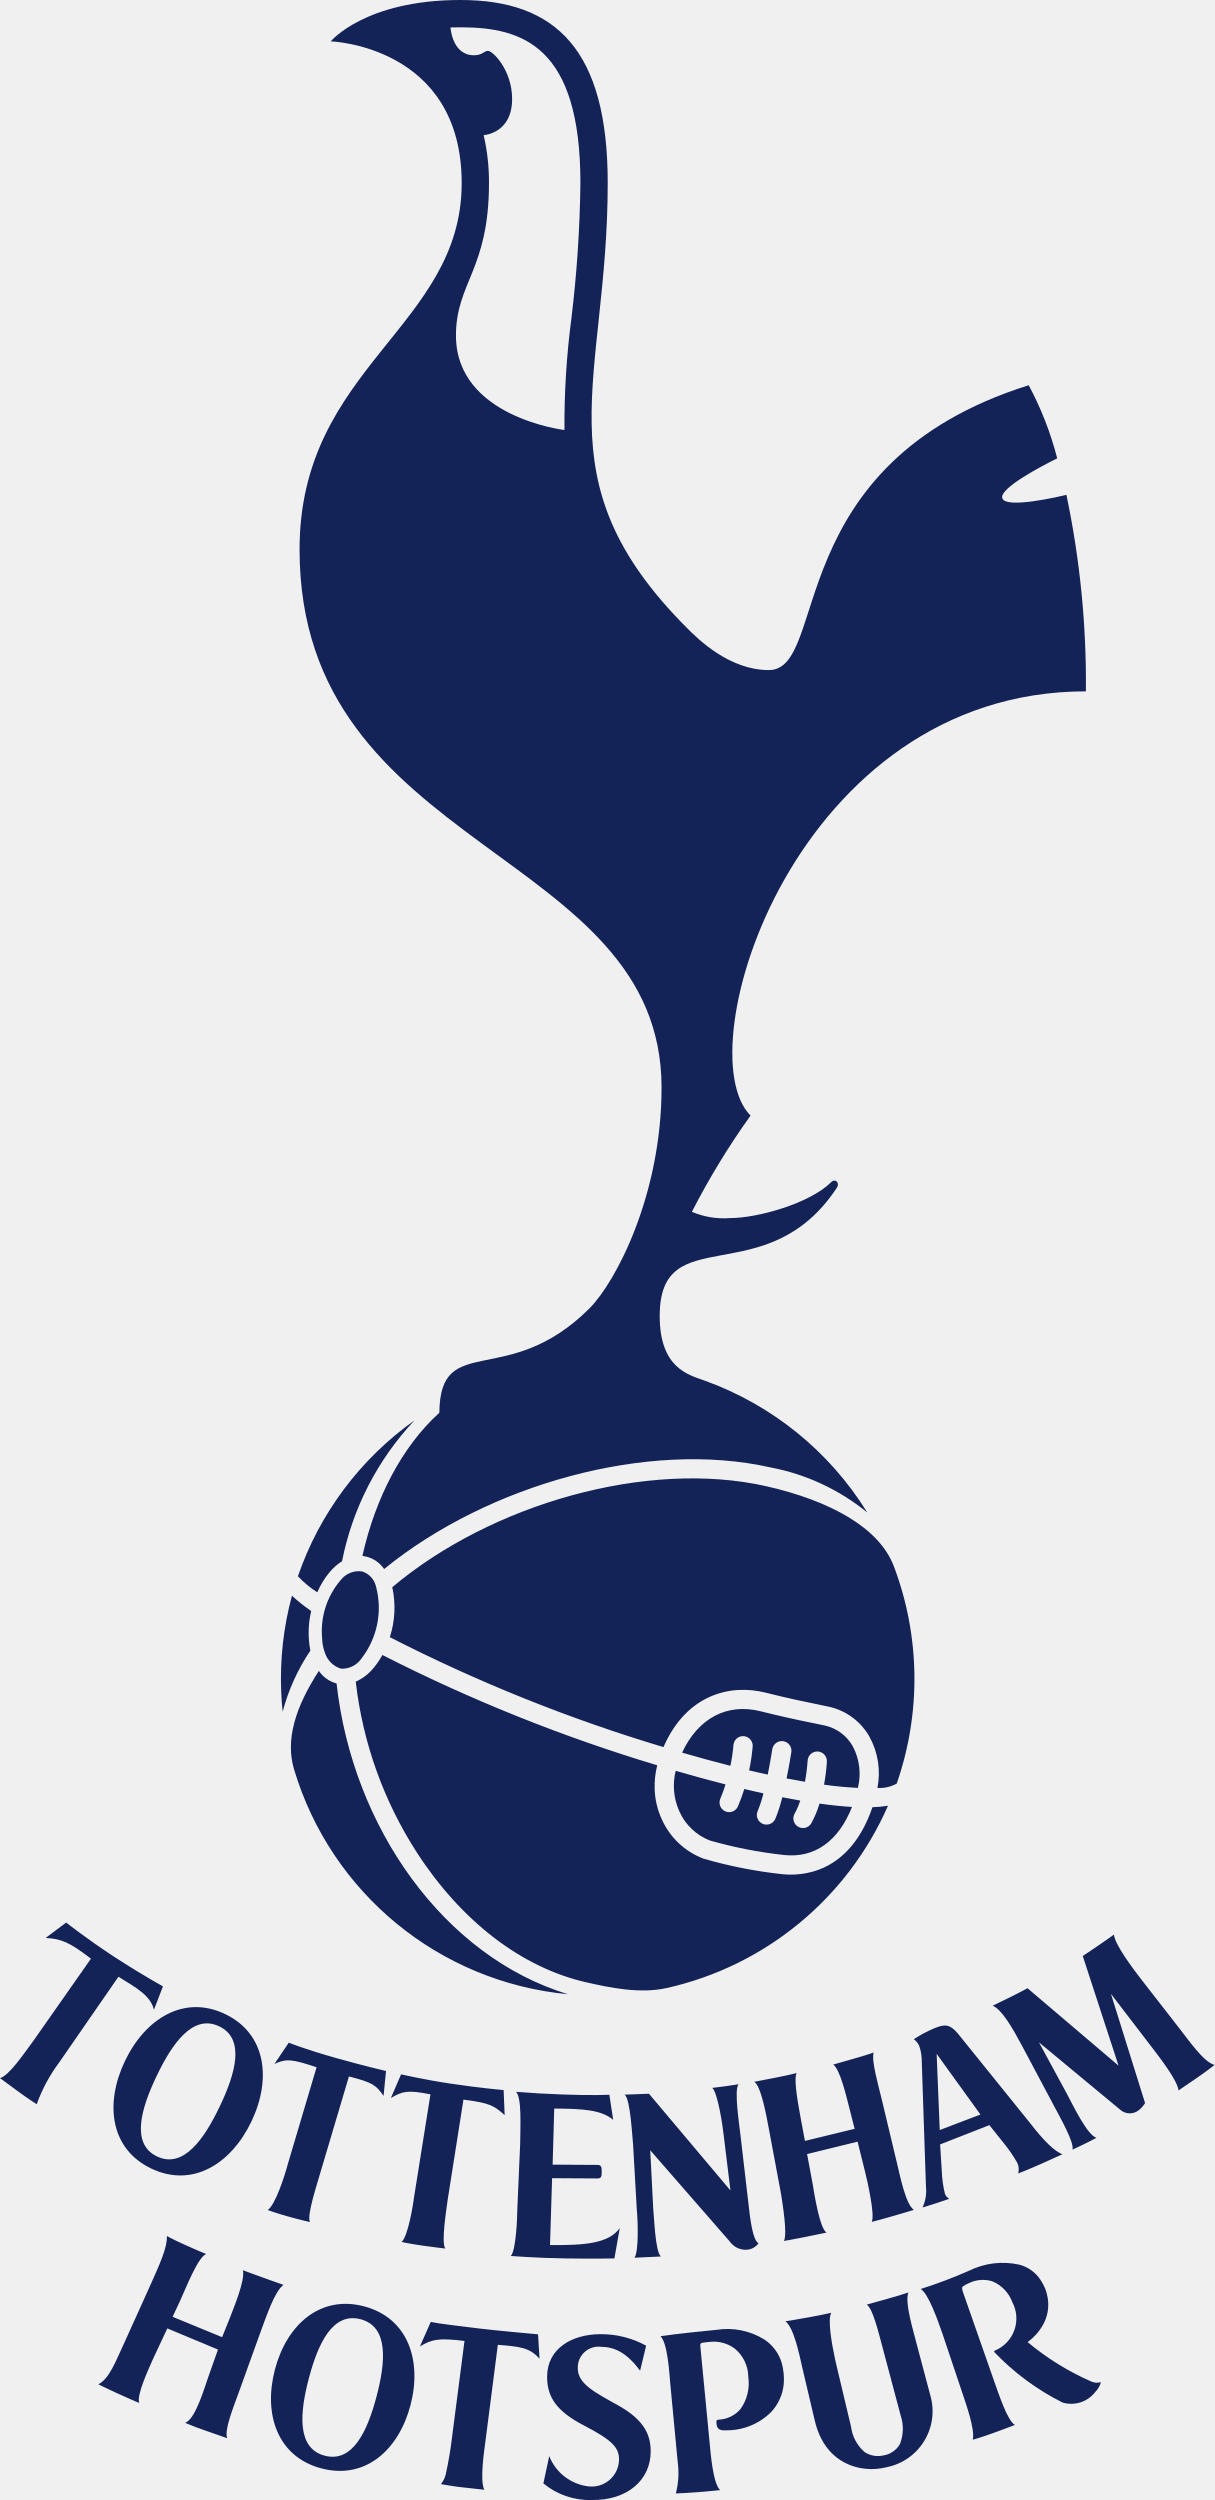
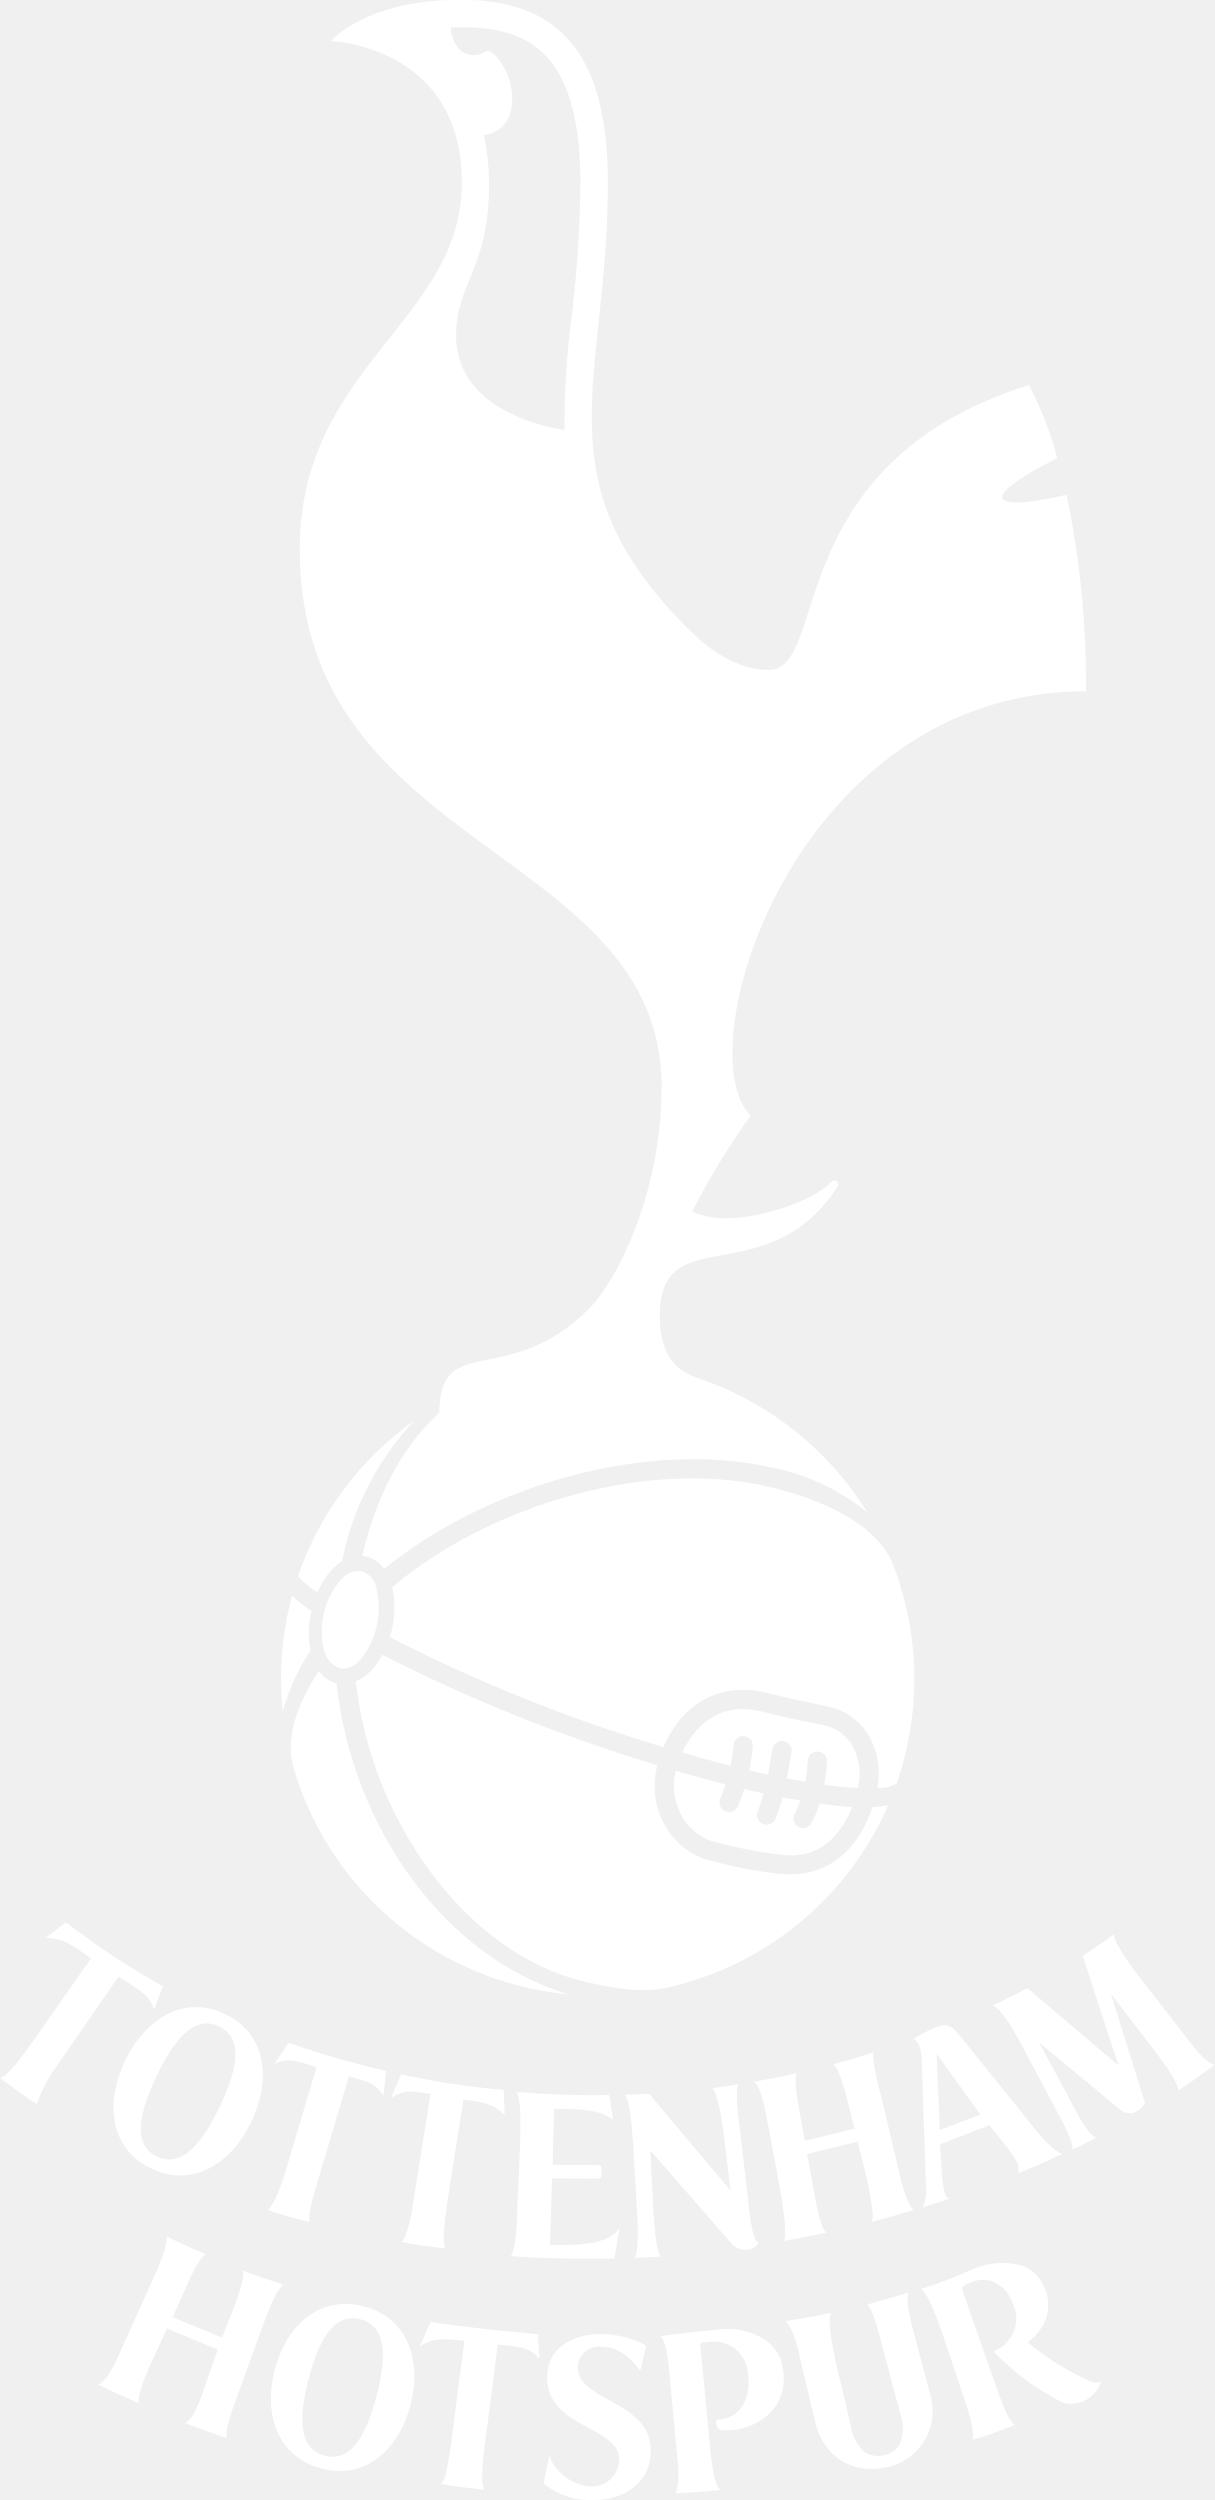
- <svg xmlns="http://www.w3.org/2000/svg" viewBox="0 0 114.63 235.94">
-   <path fill="#132257" d="M34.17 148.305a2.15 2.15 0 0 0-2.002.801 7.4 7.4 0 0 0-1.767 5.521v-.002a4.1 4.1 0 0 0 .273 1.384 2.29 2.29 0 0 0 1.52 1.476 2.22 2.22 0 0 0 1.958-1.016 7.78 7.78 0 0 0 1.335-6.733 1.95 1.95 0 0 0-1.317-1.431m46.792 20.43a5.5 5.5 0 0 0-.476-3.916 4.02 4.02 0 0 0-2.55-1.949l-1.153-.243a105 105 0 0 1-5.004-1.125c-3.175-.794-5.9.661-7.404 3.904 1.547.449 3.07.866 4.555 1.242a15 15 0 0 0 .291-1.971.91.91 0 0 1 1.816.106 17 17 0 0 1-.338 2.296q.442.104.877.204.447.101.88.193c.26-1.278.424-2.365.428-2.386a.91.91 0 0 1 1.8.273c-.015.087-.182 1.175-.45 2.479q.915.177 1.735.315a17 17 0 0 0 .252-1.994.909.909 0 0 1 1.816.087 18 18 0 0 1-.267 2.181 36 36 0 0 0 3.192.304m-16.843 2.223a5.23 5.23 0 0 0 2.866 2.738 42 42 0 0 0 6.998 1.37c2.884.319 5.14-1.287 6.427-4.533-.965-.055-2-.167-3.068-.317a9.4 9.4 0 0 1-.787 1.882.91.91 0 0 1-1.58-.9 7 7 0 0 0 .548-1.268 73 73 0 0 1-1.693-.312 14 14 0 0 1-.646 2.007.91.91 0 1 1-1.667-.728 12 12 0 0 0 .532-1.646l-.875-.195q-.461-.106-.93-.216a17 17 0 0 1-.593 1.628.908.908 0 1 1-1.673-.707c.193-.458.356-.915.495-1.354-1.532-.388-3.106-.82-4.702-1.285a5.84 5.84 0 0 0 .348 3.836m20.231-23.159c-1.375-3.608-5.976-6.164-12.039-7.536-11.203-2.534-25.924 1.651-35.29 9.53a9.03 9.03 0 0 1-.23 4.716 153 153 0 0 0 25.824 10.374c2.178-5.004 6.352-5.958 9.605-5.145 2.331.582 3.83.886 4.925 1.107l1.204.255a5.85 5.85 0 0 1 3.718 2.82 7.18 7.18 0 0 1 .743 4.817 3.3 3.3 0 0 0 1.818-.41 30.04 30.04 0 0 0-.278-20.528m-10.567 29.074a43.3 43.3 0 0 1-7.392-1.46 7.03 7.03 0 0 1-3.922-3.689 7.4 7.4 0 0 1-.684-2.836 8.2 8.2 0 0 1 .24-2.287 156 156 0 0 1-25.937-10.409 7.4 7.4 0 0 1-.824 1.215 4.64 4.64 0 0 1-1.689 1.303 37.6 37.6 0 0 0 5.768 16.124c4.173 6.445 9.857 10.862 15.998 12.251 2.177.492 5.023 1.104 7.567.54a29.93 29.93 0 0 0 20.897-17.208 11 11 0 0 1-1.467.142c-2.154 6.301-6.683 6.521-8.555 6.314m-43.838-26.597a7.7 7.7 0 0 1 1.154-1.893 5 5 0 0 1 1.182-1.04 27.06 27.06 0 0 1 6.83-13.287 30 30 0 0 0-10.994 14.703 9.4 9.4 0 0 0 1.828 1.517m-.578 1.765a17 17 0 0 1-1.813-1.442 29.9 29.9 0 0 0-1.015 9.061q.039.948.135 1.881a19.2 19.2 0 0 1 2.616-5.765 8.9 8.9 0 0 1 .077-3.735m2.395 6.837a2.92 2.92 0 0 1-1.668-1.186c-2.229 3.435-3.167 6.507-2.349 9.266a29.92 29.92 0 0 0 25.858 21.249c-11.684-3.548-20.329-15.721-21.84-29.329M46.148 17.282a19.5 19.5 0 0 0-.504-4.528s2.688-.141 2.688-3.414c0-2.696-1.799-4.536-2.282-4.536-.39 0-.485.412-1.328.412-2.055 0-2.206-2.624-2.206-2.624q.456-.016.938-.016c5.881 0 11.323 1.782 11.323 14.706a117 117 0 0 1-.852 12.784 77 77 0 0 0-.654 10.517s-10.24-1.206-10.24-8.91c0-5.002 3.117-6.219 3.117-14.391m16.287 85.37c0 10.114-4.314 18.338-6.807 20.831-7.722 7.723-14.095 2.099-14.164 9.849-3.504 3.174-6.025 8-7.262 13.512a2 2 0 0 1 .228.032 2.88 2.88 0 0 1 1.825 1.2c9.81-7.995 24.913-12.197 36.457-9.587a20.44 20.44 0 0 1 9.141 4.258 30 30 0 0 0-15.369-12.456c-1.522-.545-4.224-1.17-4.224-6.103 0-9.208 10.074-2.049 16.71-12.079.326-.493-.143-.927-.532-.538-2.008 2.007-6.938 3.387-9.547 3.387a7.6 7.6 0 0 1-3.593-.594 72 72 0 0 1 5.534-9.079c-6.16-6.162 4.21-40.038 31.65-40.038a86 86 0 0 0-1.839-18.546c-.653.158-5.823 1.378-6.059.29-.208-.962 3.808-3.05 5.19-3.736a30.8 30.8 0 0 0-2.69-6.9C73.564 43.766 78.29 63.239 72.56 63.239c-3.729 0-6.658-2.904-7.704-3.95-14.048-14.046-7.502-23.341-7.502-42.007C57.355 4.708 52.472 0 43.455 0c-9.019 0-12.239 3.903-12.239 3.903s12.356.4 12.356 13.379c0 13.586-15.3 17.336-15.3 34.572 0 28.692 34.164 28.154 34.164 50.798m-51.779 81.945a86 86 0 0 0 4.722 2.871l-.851 2.204c-.317-1.334-1.64-2.059-3.35-3.116l-5.593 8.09a15.2 15.2 0 0 0-2.121 3.941s-.917-.584-1.756-1.208A223 223 0 0 0 0 196.123c.834-.205 2.274-2.328 3.141-3.504l5.443-7.766c-2.039-1.574-2.835-1.883-4.275-1.957l1.937-1.453s1.862 1.472 4.411 3.154m10.028 6.639c-2.484-1.184-4.44 1.621-5.912 4.706s-2.436 6.39.048 7.576c2.485 1.184 4.449-1.642 5.92-4.726 1.475-3.084 2.428-6.368-.056-7.556m-6.408 13.423c-3.886-1.856-4.4-6.135-2.488-10.142 1.922-4.025 5.584-6.288 9.45-4.44 3.867 1.844 4.41 6.114 2.488 10.141-1.912 4.005-5.565 6.296-9.45 4.441m17.386-10.446c2.627.742 4.766 1.24 4.766 1.24l-.23 2.35c-.703-1.016-1.025-1.265-3.268-1.837l-2.717 9.144c-.22.836-1.305 4.001-.957 4.597 0 0-.756-.16-1.975-.498-1.37-.38-2.013-.637-2.013-.637.7-.463 1.587-3.17 1.875-4.27l2.733-9.203c-2.323-.774-2.863-.829-3.974-.312l1.347-2.006s1.517.613 4.413 1.432m10.839 2.429c2.59.391 5.029.613 5.029.613l.095 2.36c-.965-.86-1.33-1.14-3.887-1.462l-1.48 9.39c-.104.857-.655 4.122-.228 4.665 0 0-.896-.098-2.135-.273s-2-.348-2-.348c.605-.474 1.107-3.567 1.212-4.426l1.517-9.507c-2.215-.442-2.671-.27-3.734.345l.963-2.232s2.07.486 4.648.875m9.602 8.926-.196 6.309c3.307.043 5.573-.165 6.582-1.6l-.506 2.865s-1.832.039-4.514 0c-2.952-.042-5.265-.233-5.265-.233.49-.487.613-3.56.619-4.427l.269-6.191c.01-1.65.162-4.313-.391-4.874 2.396.166 2.09.163 4.292.249 2.88.114 4.515.028 4.515.028l.36 2.366c-1.125-.938-2.81-1.046-5.563-1.063l-.152 5.294 4.228.025c.382.004.407.217.404.64-.004.418-.01.642-.412.637Zm18.473 1.9c.244 2.296.485 3.945 1.008 4.246a1.48 1.48 0 0 1-1.097.607 1.84 1.84 0 0 1-1.624-.788l-7.498-8.601.28 5.47c.093.862.19 4.124.728 4.557l-2.5.115c.435-.537.319-3.645.227-4.506l-.353-6.177c-.093-.861-.253-4.275-.792-4.708l2.292-.083 7.688 9.128-.641-5.253c-.091-.862-.56-3.993-1.076-4.43 0 0 .275-.024 1.208-.15.932-.127 1.272-.195 1.272-.195-.434.539.069 3.748.16 4.61Zm14.09-3.255c.265 1.067.793 3.811 1.58 4.348 0 0-1.189.342-1.91.565-.647.2-2.07.567-2.07.567.336-.592-.413-3.883-.619-4.706l-.713-2.865-4.766 1.17.542 2.913c.156.942.653 4.111 1.295 4.497 0 0-.665.14-2.055.423-1.165.238-1.972.366-1.972.366.355-.592-.123-3.53-.272-4.468l-1.154-6.159c-.21-1.148-.74-4.053-1.376-4.392l1.977-.382c1.362-.265 2.028-.445 2.028-.445-.334.69.257 3.475.418 4.452l.367 1.954 4.69-1.142-.508-1.998c-.275-1.056-.858-3.596-1.51-4.067 0 0 .645-.187 1.95-.556s1.868-.579 1.868-.579c-.26.703.466 3.176.766 4.451Zm7.863-4.653-4.133-5.725.292 7.19Zm.844 1.001-4.651 1.821.162 2.553a10.4 10.4 0 0 0 .297 2.123.9.9 0 0 0 .407.454s-.483.176-1.282.435c-.798.26-1.238.385-1.238.385a3.74 3.74 0 0 0 .32-1.967l-.407-12.106a4.1 4.1 0 0 0-.24-1.199 1.6 1.6 0 0 0-.497-.609 12.3 12.3 0 0 1 1.865-1.004c1.069-.45 1.517-.43 2.296.478l6.824 8.461c1.24 1.615 2.335 2.702 3.049 2.918 0 0-.697.323-2.006.906-1.313.583-2.18.913-2.18.913a1.47 1.47 0 0 0-.084-1 13 13 0 0 0-1.287-1.874Zm19.483-4.389c-.936.631-1.636 1.114-1.636 1.114-.07-.92-1.846-3.197-2.369-3.886l-4.007-5.229 3.222 10.307a2.6 2.6 0 0 1-.565.651 1.364 1.364 0 0 1-1.82-.056l-7.63-6.327 2.67 4.92c.653 1.246 1.912 3.838 2.758 4.093 0 0-.524.282-1.19.606-.664.32-1.068.507-1.068.507.147-.723-1.091-2.875-1.814-4.25l-2.974-5.59c-.9-1.683-1.893-3.396-2.75-3.738.663-.32.862-.42 1.807-.884.787-.389 1.481-.77 1.481-.77l8.594 7.31-3.38-10.349s.453-.307 1.31-.88c.858-.574 1.633-1.144 1.633-1.144.063.927 1.85 3.285 2.502 4.13l3.702 4.761c.785.978 2.251 3.158 3.297 3.41 0 0-.838.663-1.773 1.294M24.93 214.99c.795.291 1.823.648 1.823.648-.865.627-1.662 3.123-2.176 4.478l-1.995 5.536c-.535 1.502-1.445 3.68-1.14 4.456 0 0-1.098-.379-1.987-.695-.759-.27-1.19-.416-1.996-.759.98-.258 1.902-3.512 2.2-4.33l.914-2.583-4.782-1.995-1.383 2.955c-.45 1.027-1.527 3.35-1.272 4.08 0 0-.843-.346-2.08-.914-1.457-.67-1.775-.85-1.775-.85 1.027-.504 1.633-2.159 2.415-3.833l2.502-5.539c.845-1.894 1.608-3.538 1.551-4.62 0 0 .446.267 1.676.82.98.441 1.48.66 2.03.88-.779.311-1.86 3.106-2.434 4.36l-.732 1.566 4.672 1.922.717-1.775c.334-.905 1.492-3.612 1.243-4.54 0 0 .96.348 2.008.732m9.105 3.891c-2.662-.701-4.038 2.352-4.89 5.587s-1.16 6.59 1.503 7.291c2.661.701 4.043-2.374 4.894-5.607.853-3.236 1.157-6.571-1.507-7.271m-3.703 14.076c-4.165-1.096-5.49-5.128-4.385-9.331 1.111-4.223 4.265-7.053 8.41-5.964 4.141 1.091 5.494 5.108 4.384 9.331-1.105 4.202-4.244 7.06-8.409 5.964m11.281 1.486a2.4 2.4 0 0 0 .445-.87 36 36 0 0 0 .614-3.627l1.167-9.017c-2.486-.31-3.116-.132-4.206.514l1.021-2.308c.776.171 2.49.357 4.575.62 1.393.175 5.55.55 5.55.55l.142 2.308c-.917-1.062-1.868-1.155-3.937-1.319l-1.163 9.047c-.104.841-.567 3.764-.108 4.63-.499-.058-1.328-.15-2.02-.22-.719-.073-1.666-.238-2.08-.308m19.797-3.133c.027 2.716-2.18 4.682-5.574 4.631a6.84 6.84 0 0 1-4.552-1.568l.55-2.576a4.56 4.56 0 0 0 3.709 2.858 2.58 2.58 0 0 0 2.88-2.5c.018-1.152-.616-1.847-3.283-3.235-2.554-1.32-3.505-2.636-3.505-4.6 0-2.67 2.325-4.028 5.055-4.03a8.8 8.8 0 0 1 4.29 1.086l-.568 2.358c-1.218-1.625-2.32-2.23-3.65-2.249a1.962 1.962 0 0 0-2.231 2.043c.01 1.465 1.624 2.26 3.802 3.478 2.503 1.4 3.06 2.804 3.077 4.304m12.365-8.313a5.5 5.5 0 0 1 .185 1.008 6 6 0 0 1 .007 1.004 4.5 4.5 0 0 1-1.18 2.62 5.92 5.92 0 0 1-4.25 1.734c-.704.043-.873-.173-.92-.678l-.005-.11s-.015-.197.14-.207l.175-.017a2.86 2.86 0 0 0 1.977-1.016 4.22 4.22 0 0 0 .718-3.014 3.5 3.5 0 0 0-1.27-2.665 3.32 3.32 0 0 0-2.354-.64s-.338.027-.712.084a.216.216 0 0 0-.2.236l.901 9.351c.08.823.303 3.722.98 4.321 0 0-.768.081-2.218.2a42 42 0 0 1-1.964.112 7.7 7.7 0 0 0 .17-3.014l-.699-7.374c-.08-.844-.224-3.738-.913-4.453 0 0 1.851-.274 5.278-.597a6.6 6.6 0 0 1 4.525.916 4.04 4.04 0 0 1 1.63 2.2m14.011 3.014a5.39 5.39 0 0 1-4.16 6.844c-2.37.592-5.783-.277-6.736-4.436l-1.158-4.908c-.307-1.373-.806-3.807-1.603-4.44 0 0 .889-.127 2.285-.388a48 48 0 0 0 2.043-.413c-.366.576.018 2.849.382 4.52l1.48 6.241a3.8 3.8 0 0 0 1.28 2.387 2.3 2.3 0 0 0 1.77.317 2.2 2.2 0 0 0 1.557-1.062 3.94 3.94 0 0 0 .077-2.706l-1.662-6.24c-.455-1.717-.978-3.867-1.54-4.227 0 0 .677-.184 1.96-.55.97-.278 1.549-.447 1.969-.594-.382.939.532 3.818.724 4.644Zm15.144-1.279a1.35 1.35 0 0 0 .973.086 2.1 2.1 0 0 1-.544.935 2.86 2.86 0 0 1-3.077.988 23.4 23.4 0 0 1-6.445-4.763.105.105 0 0 1 .06-.142l.144-.063a3.28 3.28 0 0 0 1.504-4.494 3.4 3.4 0 0 0-1.905-1.983 3 3 0 0 0-2.062.114 3.2 3.2 0 0 0-.731.39s-.112.092.019.477l2.97 8.482c.45 1.25 1.235 3.683 1.945 4.095 0 0-.802.316-2.018.756-1.22.44-1.96.643-1.96.643.248-.946-.688-3.522-.923-4.245l-1.923-5.732c-.48-1.379-1.355-3.857-2.07-4.25a45 45 0 0 0 4.554-1.719 7.18 7.18 0 0 1 4.768-.575 3.42 3.42 0 0 1 1.982 1.42 4.7 4.7 0 0 1 .444.826 4 4 0 0 1 .235.84 3.87 3.87 0 0 1-.475 2.654 4.95 4.95 0 0 1-1.415 1.562 25 25 0 0 0 5.95 3.698" data-source="https://football-logos.cc" />
+ <svg xmlns="http://www.w3.org/2000/svg" id="Calque_1" version="1.1" viewBox="0 0 114.63 235.94">
+   <defs>
+     <style>
+       .st0 {
+         fill: #fff;
+       }
+     </style>
+   </defs>
+   <path class="st0" d="M34.17,148.3c-.76-.11-1.53.19-2,.8-1.32,1.52-1.95,3.52-1.77,5.52h0c.01.47.1.94.27,1.38.23.71.8,1.26,1.52,1.48.79.03,1.53-.35,1.96-1.02,1.46-1.92,1.96-4.4,1.33-6.73-.15-.68-.65-1.22-1.32-1.43M80.96,168.73c.33-1.32.16-2.71-.48-3.92-.54-.98-1.47-1.68-2.55-1.95l-1.15-.24c-1.68-.33-3.35-.71-5-1.12-3.18-.79-5.9.66-7.4,3.9,1.55.45,3.07.87,4.56,1.24.14-.65.24-1.31.29-1.97.05-.5.49-.87.99-.82.48.04.84.45.83.93-.06.77-.17,1.54-.34,2.3.29.07.59.14.88.2.3.07.59.13.88.19.26-1.28.42-2.37.43-2.39.08-.5.54-.84,1.04-.76s.84.54.76,1.04h0c-.01.09-.18,1.18-.45,2.48.61.12,1.19.22,1.74.32.12-.66.21-1.32.25-1.99.02-.5.45-.89.95-.86.5.02.89.45.86.95-.04.73-.13,1.46-.27,2.18,1.06.15,2.12.25,3.19.3M64.12,170.96c.56,1.25,1.59,2.24,2.87,2.74,2.29.65,4.63,1.11,7,1.37,2.88.32,5.14-1.29,6.43-4.53-.96-.05-2-.17-3.07-.32-.19.65-.46,1.29-.79,1.88-.27.43-.83.55-1.25.29-.4-.25-.54-.77-.33-1.19.22-.4.41-.83.55-1.27-.57-.1-1.13-.2-1.69-.31-.16.68-.38,1.36-.65,2.01-.19.47-.72.69-1.18.51s-.69-.72-.51-1.18c0-.02.02-.04.02-.05.22-.54.39-1.09.53-1.65l-.88-.2c-.31-.07-.62-.14-.93-.22-.17.55-.37,1.1-.59,1.63-.2.46-.73.68-1.19.48-.46-.2-.68-.73-.48-1.19.19-.46.36-.91.5-1.35-1.53-.39-3.11-.82-4.7-1.29-.32,1.28-.2,2.63.35,3.84M84.35,147.8c-1.38-3.61-5.98-6.16-12.04-7.54-11.2-2.53-25.92,1.65-35.29,9.53.34,1.56.26,3.19-.23,4.72,8.27,4.24,16.92,7.71,25.82,10.37,2.18-5,6.35-5.96,9.6-5.15,2.33.58,3.83.89,4.93,1.11l1.2.26c1.58.38,2.92,1.4,3.72,2.82.8,1.47,1.06,3.17.74,4.82.63.04,1.26-.1,1.82-.41,2.32-6.66,2.22-13.93-.28-20.53M73.78,176.87c-2.5-.27-4.98-.76-7.39-1.46-1.75-.66-3.16-1.99-3.92-3.69-.41-.89-.65-1.85-.68-2.84-.03-.77.05-1.54.24-2.29-8.94-2.69-17.62-6.17-25.94-10.41-.23.43-.51.84-.82,1.21-.45.56-1.03,1.01-1.69,1.3.66,5.75,2.63,11.26,5.77,16.12,4.17,6.45,9.86,10.86,16,12.25,2.18.49,5.02,1.1,7.57.54,9.31-2.08,17.07-8.47,20.9-17.21-.49.08-.98.13-1.47.14-2.15,6.3-6.68,6.52-8.56,6.31M29.95,150.28c.29-.68.68-1.32,1.15-1.89.34-.41.74-.76,1.18-1.04.98-4.98,3.35-9.59,6.83-13.29-5.11,3.63-8.96,8.77-10.99,14.7.54.58,1.16,1.09,1.83,1.52M29.37,152.04c-.64-.44-1.24-.92-1.81-1.44-.8,2.95-1.14,6.01-1.01,9.06.03.63.07,1.26.14,1.88.55-2.05,1.43-4,2.62-5.76-.24-1.24-.21-2.51.08-3.74M31.76,158.88c-.68-.18-1.27-.6-1.67-1.19-2.23,3.43-3.17,6.51-2.35,9.27,3.48,11.69,13.71,20.1,25.86,21.25-11.68-3.55-20.33-15.72-21.84-29.33M46.15,17.28c0-1.52-.16-3.04-.5-4.53,0,0,2.69-.14,2.69-3.41,0-2.7-1.8-4.54-2.28-4.54-.39,0-.49.41-1.33.41-2.06,0-2.21-2.62-2.21-2.62.3-.01.62-.02.94-.02,5.88,0,11.32,1.78,11.32,14.71-.05,4.27-.33,8.54-.85,12.78-.46,3.49-.68,7-.65,10.52,0,0-10.24-1.21-10.24-8.91,0-5,3.12-6.22,3.12-14.39M62.43,102.65c0,10.11-4.31,18.34-6.81,20.83-7.72,7.72-14.1,2.1-14.16,9.85-3.5,3.17-6.03,8-7.26,13.51.08,0,.15.02.23.03.74.14,1.4.58,1.83,1.2,9.81-7.99,24.91-12.2,36.46-9.59,3.35.63,6.5,2.1,9.14,4.26-3.57-5.77-8.99-10.16-15.37-12.46-1.52-.54-4.22-1.17-4.22-6.1,0-9.21,10.07-2.05,16.71-12.08.33-.49-.14-.93-.53-.54-2.01,2.01-6.94,3.39-9.55,3.39-1.23.1-2.46-.11-3.59-.59,1.62-3.16,3.47-6.19,5.53-9.08-6.16-6.16,4.21-40.04,31.65-40.04.06-6.23-.56-12.45-1.84-18.55-.65.16-5.82,1.38-6.06.29-.21-.96,3.81-3.05,5.19-3.74-.62-2.4-1.52-4.72-2.69-6.9-23.52,7.41-18.79,26.88-24.52,26.88-3.73,0-6.66-2.9-7.7-3.95-14.05-14.05-7.5-23.34-7.5-42.01,0-12.57-4.88-17.28-13.9-17.28s-12.24,3.9-12.24,3.9c0,0,12.36.4,12.36,13.38s-15.3,17.34-15.3,34.57c0,28.69,34.16,28.15,34.16,50.8M10.66,184.6c1.54,1.01,3.12,1.96,4.72,2.87l-.85,2.2c-.32-1.33-1.64-2.06-3.35-3.12l-5.59,8.09c-.9,1.2-1.61,2.53-2.12,3.94,0,0-.92-.58-1.76-1.21-.57-.42-1.14-.84-1.71-1.26.83-.21,2.27-2.33,3.14-3.5l5.44-7.77c-2.04-1.57-2.84-1.88-4.28-1.96l1.94-1.45s1.86,1.47,4.41,3.15M20.68,191.24c-2.48-1.18-4.44,1.62-5.91,4.71s-2.44,6.39.05,7.58c2.49,1.18,4.45-1.64,5.92-4.73,1.48-3.08,2.43-6.37-.06-7.56M14.28,204.66c-3.89-1.86-4.4-6.13-2.49-10.14,1.92-4.02,5.58-6.29,9.45-4.44,3.87,1.84,4.41,6.11,2.49,10.14-1.91,4.01-5.57,6.3-9.45,4.44M31.66,194.21c2.63.74,4.77,1.24,4.77,1.24l-.23,2.35c-.7-1.02-1.03-1.26-3.27-1.84l-2.72,9.14c-.22.84-1.31,4-.96,4.6,0,0-.76-.16-1.98-.5-1.37-.38-2.01-.64-2.01-.64.7-.46,1.59-3.17,1.88-4.27l2.73-9.2c-2.32-.77-2.86-.83-3.97-.31l1.35-2.01s1.52.61,4.41,1.43M42.5,196.64c2.59.39,5.03.61,5.03.61l.1,2.36c-.97-.86-1.33-1.14-3.89-1.46l-1.48,9.39c-.1.86-.65,4.12-.23,4.66,0,0-.9-.1-2.13-.27s-2-.35-2-.35c.6-.47,1.11-3.57,1.21-4.43l1.52-9.51c-2.22-.44-2.67-.27-3.73.35l.96-2.23s2.07.49,4.65.88M52.1,205.57l-.2,6.31c3.31.04,5.57-.16,6.58-1.6l-.51,2.87s-1.83.04-4.51,0c-2.95-.04-5.26-.23-5.26-.23.49-.49.61-3.56.62-4.43l.27-6.19c0-1.65.16-4.31-.39-4.87,2.4.17,2.09.16,4.29.25,2.88.11,4.51.03,4.51.03l.36,2.37c-1.12-.94-2.81-1.05-5.56-1.06l-.15,5.29,4.23.02c.38,0,.41.22.4.64,0,.42,0,.64-.41.64l-4.27-.02ZM70.58,207.47c.24,2.3.49,3.95,1.01,4.25-.26.35-.66.58-1.1.61-.64.04-1.26-.26-1.62-.79l-7.5-8.6.28,5.47c.09.86.19,4.12.73,4.56l-2.5.12c.44-.54.32-3.65.23-4.51l-.35-6.18c-.09-.86-.25-4.27-.79-4.71l2.29-.08,7.69,9.13-.64-5.25c-.09-.86-.56-3.99-1.08-4.43,0,0,.28-.02,1.21-.15.93-.13,1.27-.2,1.27-.2-.43.54.07,3.75.16,4.61l.72,6.16ZM84.67,204.21c.26,1.07.79,3.81,1.58,4.35,0,0-1.19.34-1.91.57-.65.2-2.07.57-2.07.57.34-.59-.41-3.88-.62-4.71l-.71-2.87-4.77,1.17.54,2.91c.16.94.65,4.11,1.29,4.5,0,0-.67.14-2.06.42-1.17.24-1.97.37-1.97.37.36-.59-.12-3.53-.27-4.47l-1.15-6.16c-.21-1.15-.74-4.05-1.38-4.39l1.98-.38c1.36-.26,2.03-.45,2.03-.45-.33.69.26,3.48.42,4.45l.37,1.95,4.69-1.14-.51-2c-.28-1.06-.86-3.6-1.51-4.07,0,0,.64-.19,1.95-.56s1.87-.58,1.87-.58c-.26.7.47,3.18.77,4.45l1.44,6.05ZM92.53,199.56l-4.13-5.73.29,7.19,3.84-1.46ZM93.37,200.56l-4.65,1.82.16,2.55c.03.72.13,1.43.3,2.12.08.19.22.35.41.45,0,0-.48.18-1.28.43-.8.26-1.24.38-1.24.38.28-.61.39-1.29.32-1.97l-.41-12.11c-.02-.41-.1-.81-.24-1.2-.11-.24-.28-.45-.5-.61.59-.39,1.22-.72,1.86-1,1.07-.45,1.52-.43,2.3.48l6.82,8.46c1.24,1.62,2.33,2.7,3.05,2.92,0,0-.7.32-2.01.91-1.31.58-2.18.91-2.18.91.09-.33.06-.69-.08-1-.37-.66-.8-1.29-1.29-1.87l-1.35-1.69ZM112.86,196.17c-.94.63-1.64,1.11-1.64,1.11-.07-.92-1.85-3.2-2.37-3.89l-4.01-5.23,3.22,10.31c-.15.25-.34.47-.57.65-.53.45-1.32.42-1.82-.06l-7.63-6.33,2.67,4.92c.65,1.25,1.91,3.84,2.76,4.09,0,0-.52.28-1.19.61-.66.32-1.07.51-1.07.51.15-.72-1.09-2.88-1.81-4.25l-2.97-5.59c-.9-1.68-1.89-3.4-2.75-3.74.66-.32.86-.42,1.81-.88.79-.39,1.48-.77,1.48-.77l8.59,7.31-3.38-10.35s.45-.31,1.31-.88c.86-.57,1.63-1.14,1.63-1.14.06.93,1.85,3.29,2.5,4.13l3.7,4.76c.79.98,2.25,3.16,3.3,3.41,0,0-.84.66-1.77,1.29M24.93,214.99c.8.29,1.82.65,1.82.65-.86.63-1.66,3.12-2.18,4.48l-2,5.54c-.53,1.5-1.44,3.68-1.14,4.46,0,0-1.1-.38-1.99-.7-.76-.27-1.19-.42-2-.76.98-.26,1.9-3.51,2.2-4.33l.91-2.58-4.78-1.99-1.38,2.96c-.45,1.03-1.53,3.35-1.27,4.08,0,0-.84-.35-2.08-.91-1.46-.67-1.77-.85-1.77-.85,1.03-.5,1.63-2.16,2.41-3.83l2.5-5.54c.85-1.89,1.61-3.54,1.55-4.62,0,0,.45.27,1.68.82.98.44,1.48.66,2.03.88-.78.31-1.86,3.11-2.43,4.36l-.73,1.57,4.67,1.92.72-1.77c.33-.9,1.49-3.61,1.24-4.54,0,0,.96.35,2.01.73M34.03,218.88c-2.66-.7-4.04,2.35-4.89,5.59s-1.16,6.59,1.5,7.29c2.66.7,4.04-2.37,4.89-5.61.85-3.24,1.16-6.57-1.51-7.27M30.33,232.96c-4.17-1.1-5.49-5.13-4.39-9.33,1.11-4.22,4.26-7.05,8.41-5.96,4.14,1.09,5.49,5.11,4.38,9.33-1.1,4.2-4.24,7.06-8.41,5.96M41.61,234.44c.21-.26.36-.55.44-.87.27-1.2.47-2.41.61-3.63l1.17-9.02c-2.49-.31-3.12-.13-4.21.51l1.02-2.31c.78.17,2.49.36,4.58.62,1.39.18,5.55.55,5.55.55l.14,2.31c-.92-1.06-1.87-1.15-3.94-1.32l-1.16,9.05c-.1.84-.57,3.76-.11,4.63-.5-.06-1.33-.15-2.02-.22-.72-.07-1.67-.24-2.08-.31M61.41,231.31c.03,2.72-2.18,4.68-5.57,4.63-1.66.05-3.27-.51-4.55-1.57l.55-2.58c.62,1.56,2.04,2.66,3.71,2.86,1.42.17,2.7-.85,2.86-2.26,0-.08.01-.16.02-.24.02-1.15-.62-1.85-3.28-3.24-2.55-1.32-3.51-2.64-3.51-4.6,0-2.67,2.33-4.03,5.06-4.03,1.5,0,2.98.36,4.29,1.09l-.57,2.36c-1.22-1.62-2.32-2.23-3.65-2.25-1.07-.15-2.06.6-2.21,1.67-.02.12-.02.25-.02.37,0,1.46,1.62,2.26,3.8,3.48,2.5,1.4,3.06,2.8,3.08,4.3M73.77,223c.09.33.15.67.18,1.01.03.33.03.67,0,1-.1.98-.51,1.9-1.18,2.62-1.13,1.13-2.66,1.75-4.25,1.73-.7.04-.87-.17-.92-.68v-.11s-.02-.2.14-.21l.18-.02c.77-.06,1.48-.42,1.98-1.02.61-.88.87-1.95.72-3.01,0-1.03-.47-2.01-1.27-2.66-.68-.5-1.52-.73-2.35-.64,0,0-.34.03-.71.08-.12,0-.21.11-.2.23,0,0,0,0,0,0l.9,9.35c.08.82.3,3.72.98,4.32,0,0-.77.08-2.22.2-.65.05-1.31.09-1.96.11.25-.98.31-2.01.17-3.01l-.7-7.37c-.08-.84-.22-3.74-.91-4.45,0,0,1.85-.27,5.28-.6,1.57-.25,3.18.08,4.53.92.78.52,1.36,1.3,1.63,2.2M87.79,226.01c.86,2.85-.76,5.86-3.61,6.71-.18.05-.36.1-.55.13-2.37.59-5.78-.28-6.74-4.44l-1.16-4.91c-.31-1.37-.81-3.81-1.6-4.44,0,0,.89-.13,2.29-.39.68-.12,1.37-.26,2.04-.41-.37.58.02,2.85.38,4.52l1.48,6.24c.12.93.57,1.78,1.28,2.39.52.34,1.16.46,1.77.32.65-.1,1.22-.49,1.56-1.06.34-.86.37-1.82.08-2.71l-1.66-6.24c-.46-1.72-.98-3.87-1.54-4.23,0,0,.68-.18,1.96-.55.97-.28,1.55-.45,1.97-.59-.38.94.53,3.82.72,4.64l1.33,5.01ZM102.93,224.73c.3.15.65.18.97.09-.1.35-.28.68-.54.93-.72.93-1.95,1.33-3.08.99-2.41-1.21-4.59-2.82-6.44-4.76-.02-.05,0-.12.05-.14,0,0,0,0,0,0l.14-.06c1.64-.77,2.34-2.73,1.57-4.37-.02-.04-.04-.09-.06-.13-.33-.9-1.02-1.62-1.9-1.98-.68-.21-1.41-.17-2.06.11-.26.1-.51.23-.73.39,0,0-.11.09.02.48l2.97,8.48c.45,1.25,1.24,3.68,1.94,4.1,0,0-.8.32-2.02.76-1.22.44-1.96.64-1.96.64.25-.95-.69-3.52-.92-4.24l-1.92-5.73c-.48-1.38-1.36-3.86-2.07-4.25,1.55-.49,3.07-1.06,4.55-1.72,1.48-.73,3.16-.94,4.77-.57.81.21,1.52.72,1.98,1.42.18.26.32.54.44.83.11.27.19.55.24.84.16.91,0,1.85-.47,2.65-.35.62-.84,1.15-1.42,1.56,1.8,1.51,3.8,2.75,5.95,3.7" data-source="https://football-logos.cc" />
</svg>
